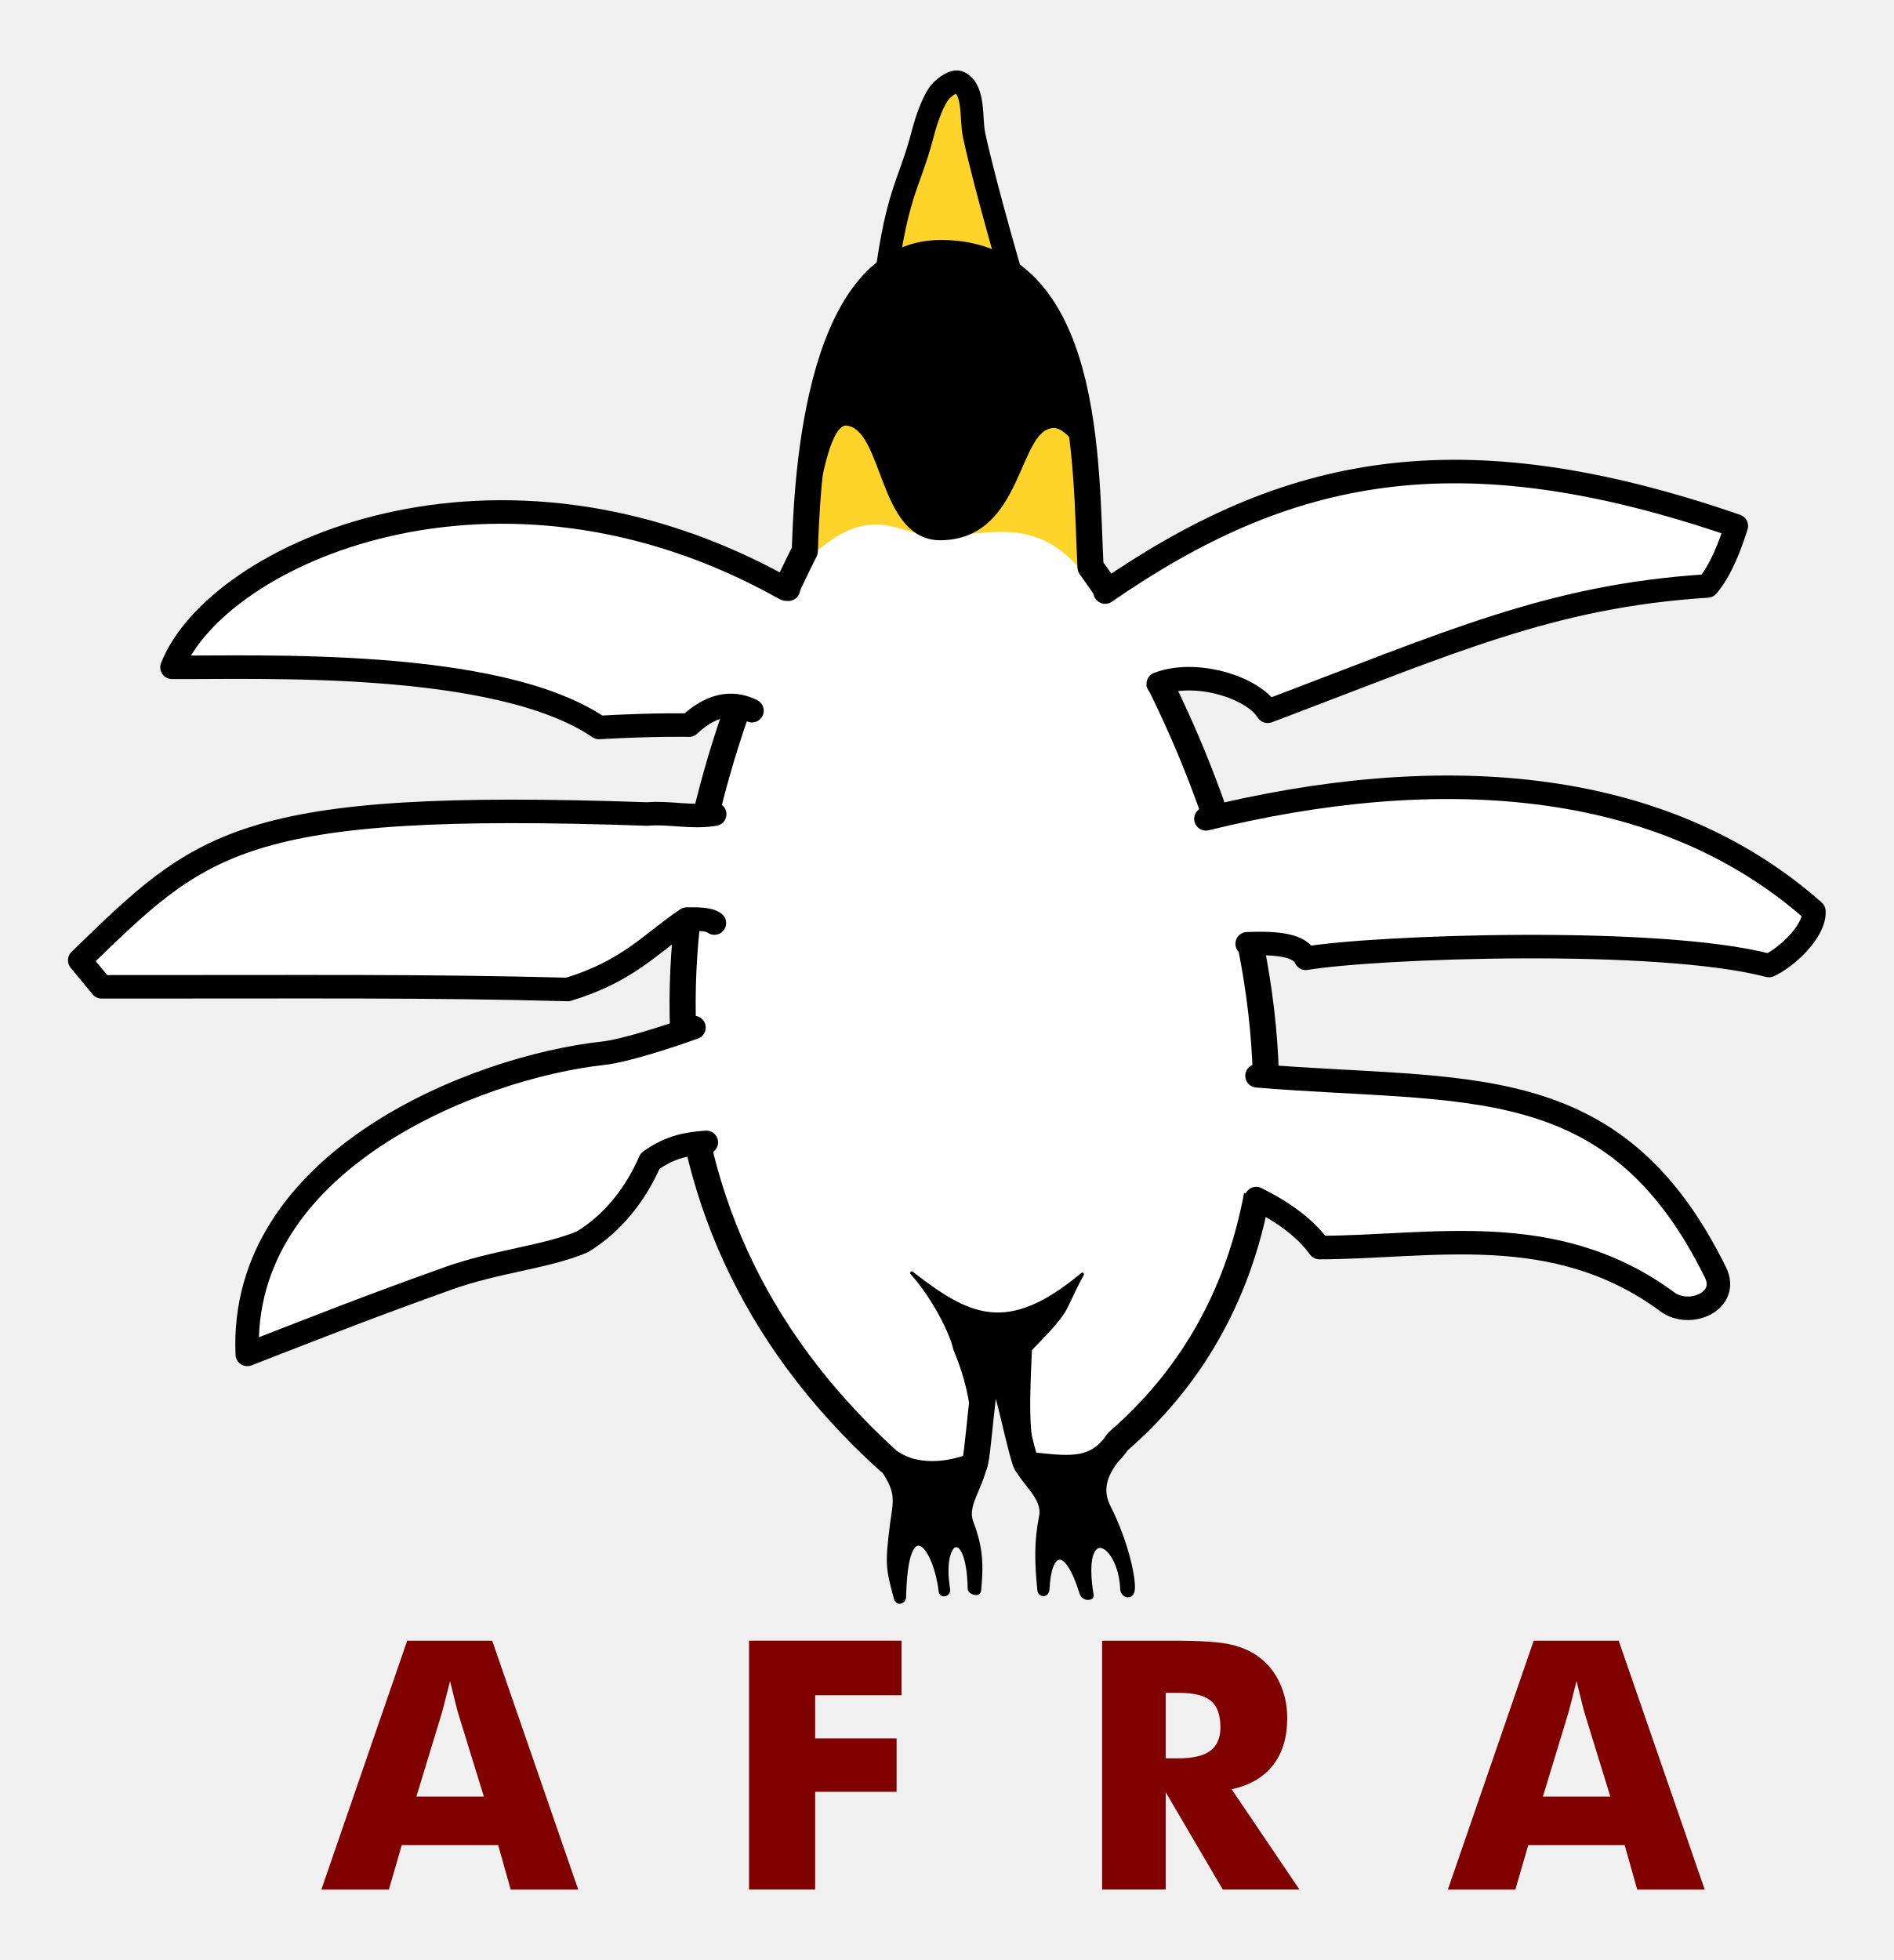
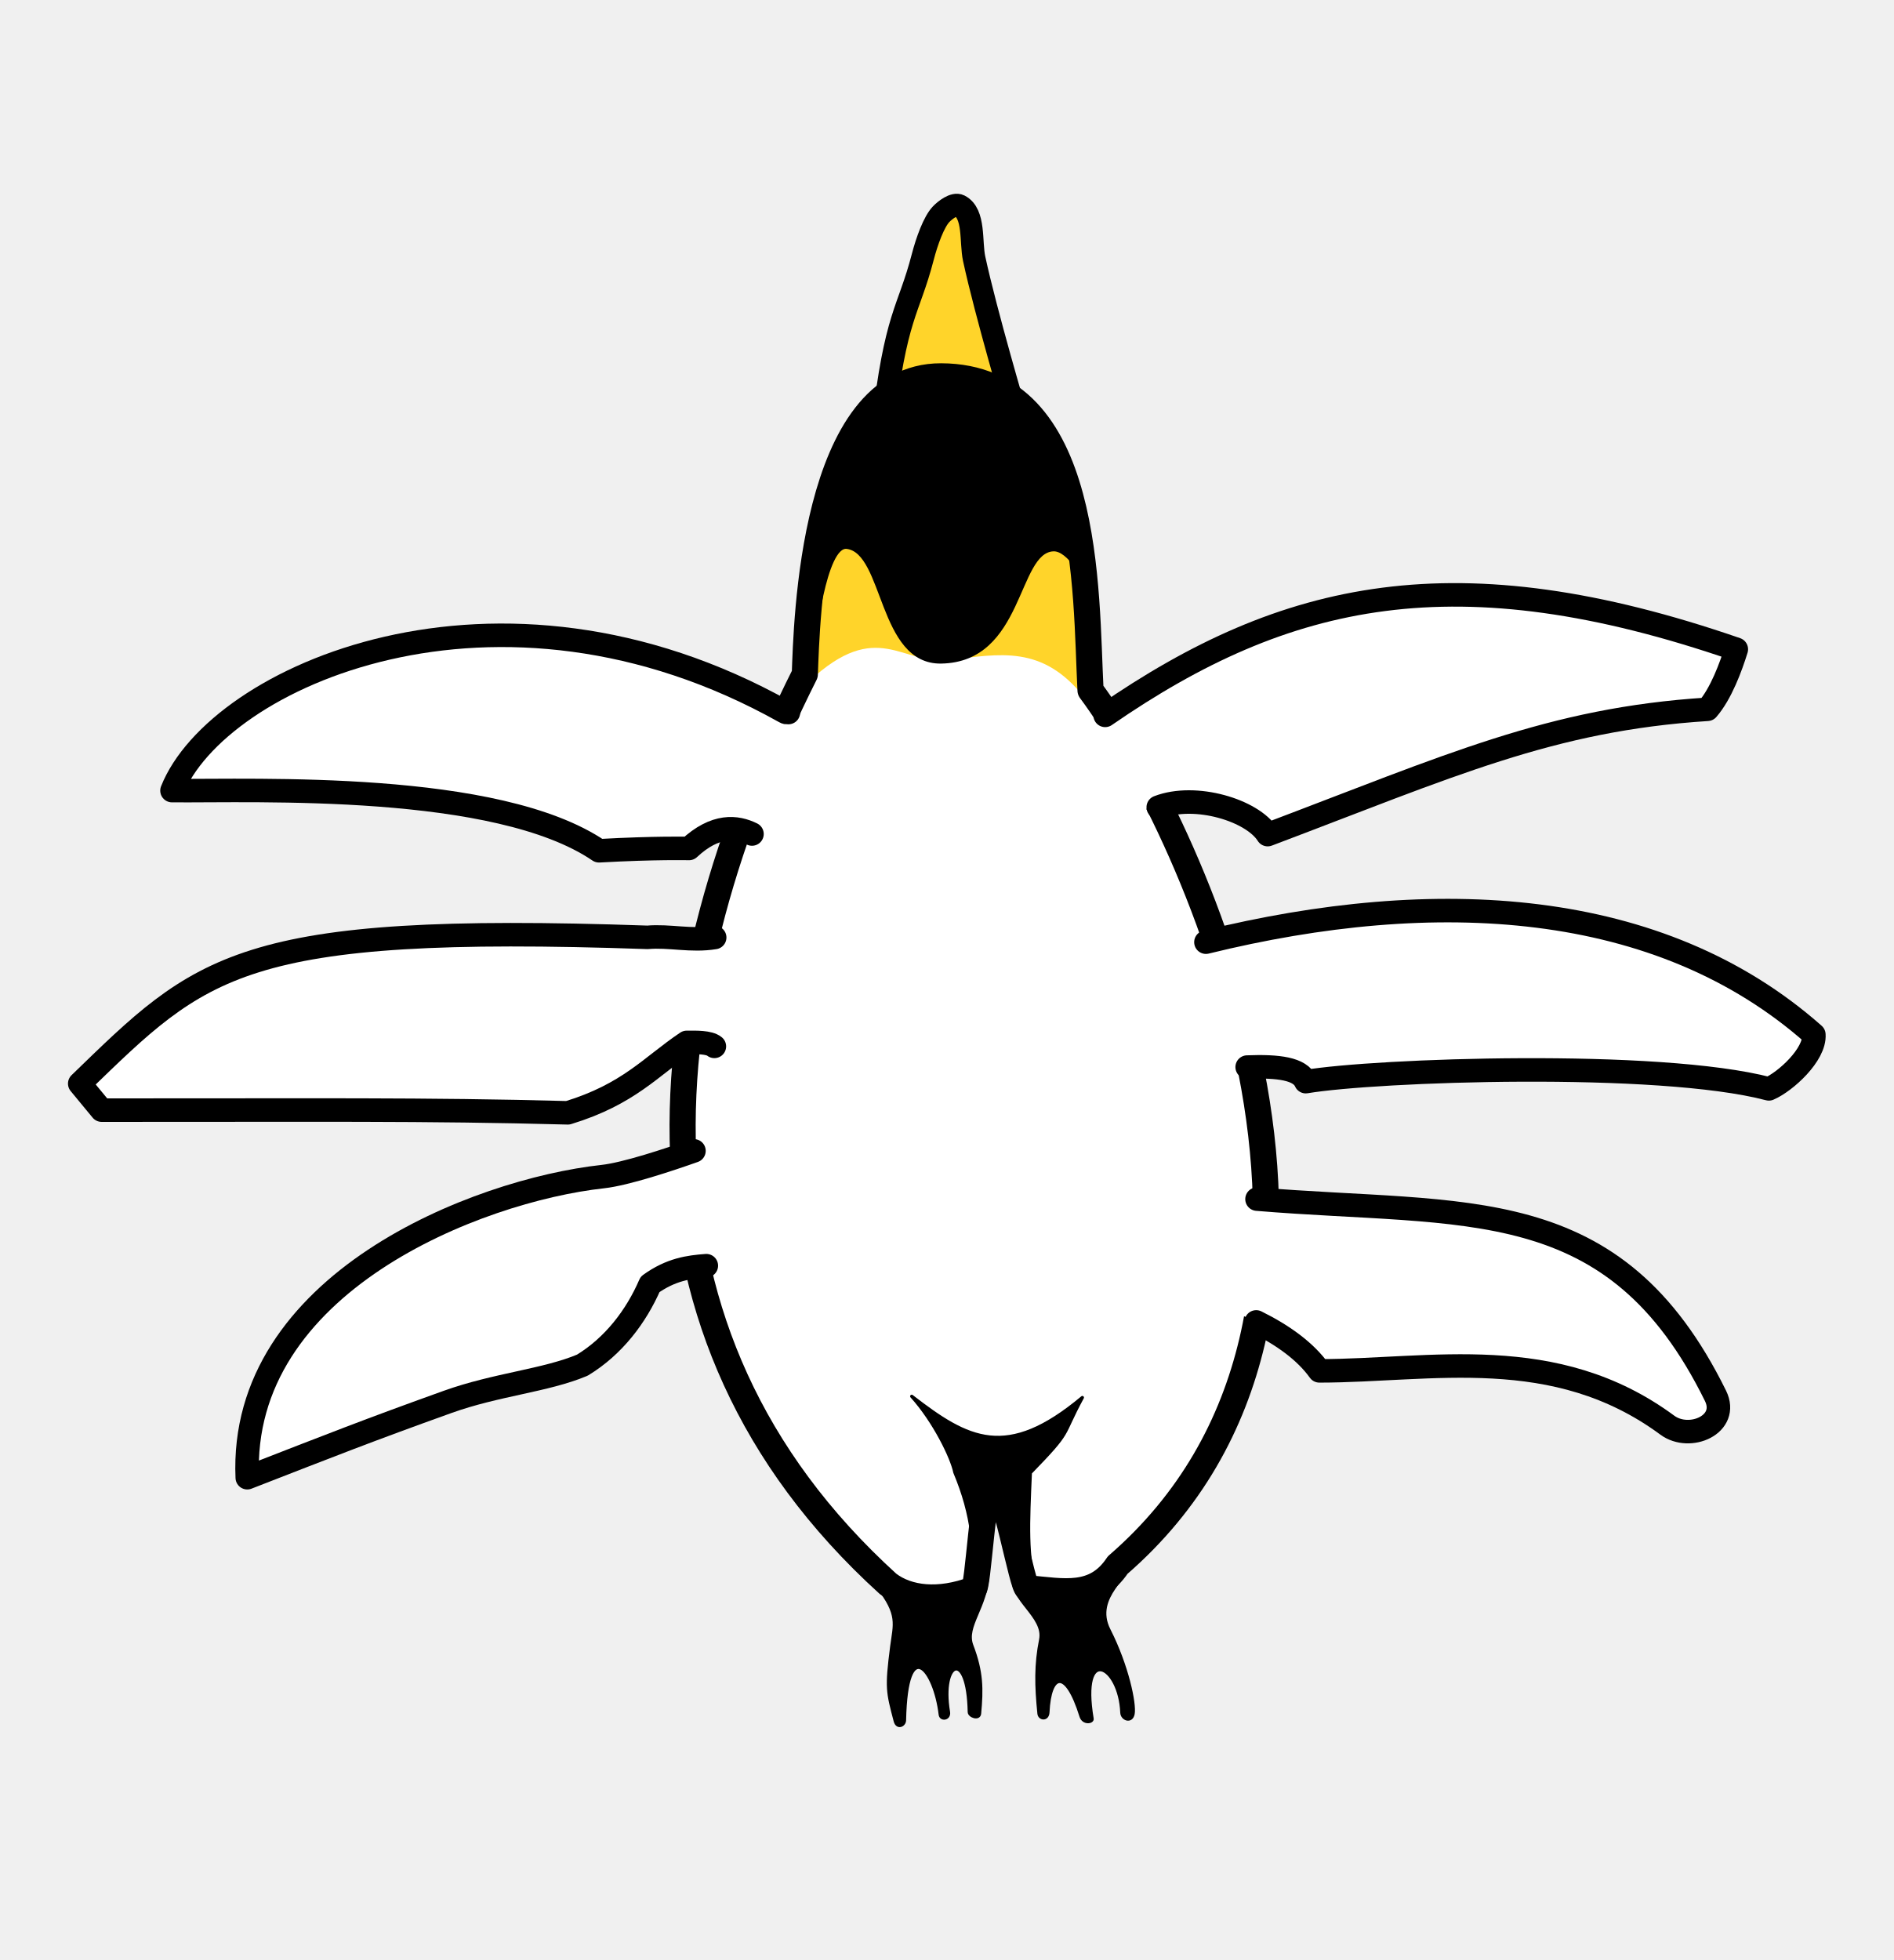
<svg xmlns="http://www.w3.org/2000/svg" version="1.1" width="238.182" height="246.509" id="svg4084">
  <defs id="defs4086" />
  <g transform="translate(-335.8998,-409.7303)" id="layer1">
-     <path d="m 477.474,591.06 c 1.036,1.147 -4.267,3.888 -2.093,8.161 2.304,4.529 3.274,9.311 3.035,10.552 -0.21,1.095 -1.376,0.657 -1.409,-0.151 -0.249,-6.028 -5.312,-8.604 -3.745,0.768 0.072,0.433 -1.094,0.625 -1.387,-0.315 -1.918,-6.153 -3.944,-5.359 -4.17,-0.504 -0.045,0.971 -1.051,0.855 -1.121,0.166 -0.359,-3.528 -0.409,-6.173 0.213,-9.293 0.596,-2.988 -3.947,-5.066 -3.417,-8.055 z" id="path3227" style="color:#000000;fill:#000000;stroke:#000000;stroke-width:0.407;stroke-linecap:butt;stroke-linejoin:miter;stroke-miterlimit:4;stroke-opacity:1;stroke-dasharray:none;stroke-dashoffset:0;marker:none;visibility:visible;display:inline;overflow:visible;enable-background:accumulate" />
-     <path d="m 460.161,592.051 c -0.187,4.369 -2.973,6.661 -2.032,9.128 1.275,3.343 1.262,5.498 0.978,8.56 -0.069,0.742 -1.279,0.322 -1.289,-0.197 -0.157,-8.056 -3.684,-6.377 -2.623,-0.009 0.149,0.891 -0.95,1.013 -1.029,0.336 -0.661,-5.644 -4.26,-10.236 -4.501,0.718 -0.014,0.625 -0.91,1.039 -1.161,0.08 -0.959,-3.663 -1.12,-4.113 -0.439,-9.372 0.363,-2.805 0.98,-4.005 -1.785,-7.522 z" id="path3229" style="color:#000000;fill:#000000;stroke:#000000;stroke-width:0.407;stroke-linecap:butt;stroke-linejoin:miter;stroke-miterlimit:4;stroke-opacity:1;stroke-dasharray:none;stroke-dashoffset:0;marker:none;visibility:visible;display:inline;overflow:visible;enable-background:accumulate" />
-     <path d="m 447.584,593.413 c -37,-30.942 -29.88,-74.311 -10.453,-114.404 0.237,-6.118 0.853,-37.498 17.132,-37.457 18.945,0.047 18.159,27.169 18.803,39.49 13.679,18.303 39.49,79.226 1.023,111.525 -2.838,4.267 -4.439,1.812 -8.94,1.405 -0.655,0.048 -2.958,-13.49 -4.322,-13.464 -1.384,0.026 -1.83,13.616 -2.499,13.621 -4.283,1.614 -8.223,1.223 -10.743,-0.716 z" id="path3178" style="fill:#ffffff;stroke:none" />
-     <path d="m 463.664,446.317 c 0,0 -3.763,-12.729 -5.236,-19.557 -0.459,-2.129 0.091,-5.682 -1.848,-6.673 -0.654,-0.334 -1.803,0.546 -2.31,1.078 -0.904,0.949 -1.781,3.354 -2.31,5.39 -1.796,6.917 -3.417,7.167 -5.03,21.405 4.579,-0.078 14.424,-1.156 16.734,-1.643 z" id="path4005" style="color:#000000;fill:#ffd42a;fill-opacity:1;fill-rule:nonzero;stroke:#000000;stroke-width:2.852;stroke-linecap:butt;stroke-linejoin:miter;stroke-miterlimit:4;stroke-opacity:1;stroke-dasharray:none;stroke-dashoffset:0;marker:none;visibility:visible;display:inline;overflow:visible;enable-background:accumulate" />
-     <path d="m 437.691,479.887 c 8.603,-8.01 11.703,-1.935 17.555,-2.669 6.448,-0.74 11.755,-1.951 17.042,4.722 l 0.103,-18.479 -32.851,-2.977 z" id="path3875" style="fill:#ffd42a;stroke:none" />
-     <path d="m 438.256,475.165 c 0,0 1.346,-12.458 4.158,-12.114 4.841,0.592 4.097,14.545 11.857,14.424 10.253,-0.161 9.393,-13.906 14.116,-14.116 2.006,-0.089 4.055,4.004 4.055,4.004 -6.973,-44.659 -38.431,-23.361 -34.186,7.802 z" id="path4024" style="color:#000000;fill:#000000;stroke:#000000;stroke-width:0.407;stroke-linecap:butt;stroke-linejoin:miter;stroke-miterlimit:4;stroke-opacity:1;stroke-dasharray:none;stroke-dashoffset:0;marker:none;visibility:visible;display:inline;overflow:visible;enable-background:accumulate" />
-     <path d="m 457.964,594.211 2.714,-15.359 5.511,15.295 c -1.193,-4.124 -0.972,-8.352 -0.694,-14.699 5.359,-5.513 3.746,-4.309 6.543,-9.46 -9.523,7.967 -14.366,5.326 -21.461,-0.154 2.826,3.13 5.051,7.696 5.427,9.568 2.225,5.288 2.761,10.088 1.96,14.809 z" id="path4032" style="color:#000000;fill:#000000;stroke:#000000;stroke-width:0.407;stroke-linecap:butt;stroke-linejoin:round;stroke-miterlimit:4;stroke-opacity:1;stroke-dasharray:none;stroke-dashoffset:0;marker:none;visibility:visible;display:inline;overflow:visible;enable-background:accumulate" />
-     <g transform="matrix(2.299576,0,0,2.299576,-428.4484,-564.7401)" id="g3964" style="color:#000000;fill:#800000;fill-opacity:1;fill-rule:nonzero;stroke:none;stroke-width:1;marker:none;visibility:visible;display:inline;overflow:visible;enable-background:accumulate">
-       <path d="m 355.162,522.021 3.691,0 -1.385,-4.491 c -0.043,-0.136 -0.102,-0.356 -0.177,-0.66 -0.074,-0.304 -0.17,-0.694 -0.288,-1.171 -0.081,0.335 -0.161,0.654 -0.242,0.958 -0.074,0.304 -0.152,0.595 -0.233,0.874 l -1.367,4.491 m -5.197,5.086 4.695,-13.612 4.649,0 4.705,13.612 -3.691,0 -0.688,-2.436 -5.272,0 -0.707,2.436 -3.691,0" id="path3937" style="font-size:8px;font-style:normal;font-variant:normal;font-weight:bold;font-stretch:normal;line-height:125%;letter-spacing:0px;word-spacing:0px;color:#000000;fill:#800000;fill-opacity:1;fill-rule:nonzero;stroke:none;stroke-width:1;marker:none;visibility:visible;display:inline;overflow:visible;enable-background:accumulate;font-family:Futura Md BT;-inkscape-font-specification:Futura Md BT Bold" />
-       <path d="m 373.357,527.106 0,-13.612 8.34,0 0,2.985 -4.723,0 0,2.362 4.454,0 0,2.919 -4.454,0 0,5.346 -3.617,0" id="path3939" style="font-size:8px;font-style:normal;font-variant:normal;font-weight:bold;font-stretch:normal;line-height:125%;letter-spacing:0px;word-spacing:0px;color:#000000;fill:#800000;fill-opacity:1;fill-rule:nonzero;stroke:none;stroke-width:1;marker:none;visibility:visible;display:inline;overflow:visible;enable-background:accumulate;font-family:Futura Md BT;-inkscape-font-specification:Futura Md BT Bold" />
-       <path d="m 392.668,527.106 0,-13.612 3.877,0 c 1.519,0 2.575,0.071 3.17,0.214 0.601,0.136 1.119,0.369 1.553,0.697 0.49,0.372 0.865,0.846 1.125,1.423 0.267,0.576 0.4,1.212 0.4,1.906 -3e-5,1.054 -0.26,1.912 -0.781,2.575 -0.514,0.657 -1.268,1.094 -2.259,1.311 l 3.71,5.486 -4.193,0 -3.124,-5.327 0,5.327 -3.477,0 m 3.477,-7.178 0.688,0 c 0.8,2e-5 1.382,-0.136 1.748,-0.409 0.372,-0.273 0.558,-0.7 0.558,-1.283 0,-0.682 -0.174,-1.165 -0.521,-1.45 -0.341,-0.291 -0.917,-0.437 -1.729,-0.437 l -0.744,0 0,3.58" id="path3941" style="font-size:8px;font-style:normal;font-variant:normal;font-weight:bold;font-stretch:normal;line-height:125%;letter-spacing:0px;word-spacing:0px;color:#000000;fill:#800000;fill-opacity:1;fill-rule:nonzero;stroke:none;stroke-width:1;marker:none;visibility:visible;display:inline;overflow:visible;enable-background:accumulate;font-family:Futura Md BT;-inkscape-font-specification:Futura Md BT Bold" />
-       <path d="m 416.777,522.021 3.691,0 -1.385,-4.491 c -0.043,-0.136 -0.102,-0.356 -0.177,-0.66 -0.074,-0.304 -0.17,-0.694 -0.288,-1.171 -0.081,0.335 -0.161,0.654 -0.242,0.958 -0.074,0.304 -0.152,0.595 -0.232,0.874 l -1.367,4.491 m -5.197,5.086 4.695,-13.612 4.649,0 4.705,13.612 -3.691,0 -0.688,-2.436 -5.272,0 -0.707,2.436 -3.691,0" id="path3943" style="font-size:8px;font-style:normal;font-variant:normal;font-weight:bold;font-stretch:normal;line-height:125%;letter-spacing:0px;word-spacing:0px;color:#000000;fill:#800000;fill-opacity:1;fill-rule:nonzero;stroke:none;stroke-width:1;marker:none;visibility:visible;display:inline;overflow:visible;enable-background:accumulate;font-family:Futura Md BT;-inkscape-font-specification:Futura Md BT Bold" />
-     </g>
-     <path d="m 447.584,593.413 c -17.536,-15.932 -24.982,-34.604 -25.759,-53.991 -0.806,-20.12 5.57,-41.012 15.305,-60.413 0.237,-6.118 0.853,-37.498 17.132,-37.457 18.945,0.047 18.159,27.169 18.803,39.49 13.494,18.149 40.248,78.107 3.413,110.021 -2.838,4.267 -6.829,3.315 -11.33,2.909 -0.655,0.048 -2.958,-13.49 -4.322,-13.464 -1.384,0.026 -1.83,13.616 -2.499,13.621 -4.283,1.614 -8.223,1.223 -10.743,-0.716 z" id="path3178-8" style="fill:none;stroke:#000000;stroke-width:3.286;stroke-linecap:round;stroke-linejoin:round;stroke-miterlimit:4;stroke-opacity:1;stroke-dasharray:none" />
-     <path d="m 473.281,484.816 c 22.748,-15.703 45.892,-21.06 81.012,-8.938 -0.687,2.217 -1.923,5.586 -3.63,7.549 -19.752,1.255 -32.445,7.125 -55.315,15.761 -1.921,-3.062 -8.848,-5.623 -15.389,-3.194" id="path3180" style="fill:#ffffff;stroke:none" />
-     <path d="m 485.186,513.417 c 30.387,-8.297 58.531,-7.08 78.861,10.925 0.171,2.512 -3.557,5.92 -5.662,6.824 -13.882,-3.655 -49.484,-2.386 -58.245,-0.907 -0.974,-2.237 -8.089,-2.554 -12.921,-1.597" id="path3182" style="fill:#ffffff;stroke:none" />
-     <path d="m 488.302,544.357 c 28.999,3.199 49.813,-2.122 63.37,25.41 1.776,3.607 -3.235,5.778 -6.057,3.696 -14.164,-10.451 -29.697,-6.84 -43.762,-6.829 -2.891,-4.036 -8.59,-6.902 -15.194,-9.034" id="path3195" style="color:#000000;fill:#ffffff;stroke:none;stroke-width:2.957;marker:none;visibility:visible;display:inline;overflow:visible;enable-background:accumulate" />
-     <path d="m 436.939,485.107 c -0.781,-0.471 -1.562,-0.925 -2.343,-1.362 -36.219,-20.283 -71.397,-4.375 -77.063,9.909 10.636,0.09 40.845,-1.184 53.709,7.568 7.159,-0.399 11.324,-0.29 11.324,-0.29 4.807,-4.49 8.276,-1.775 10.018,-0.436" id="path3203" style="color:#000000;fill:#ffffff;stroke:none;stroke-width:2.957;marker:none;visibility:visible;display:inline;overflow:visible;enable-background:accumulate" />
-     <path d="m 432.729,508.191 c -5.888,6.063 -10.65,3.494 -15.389,3.92 -51.533,-1.795 -56.098,3.585 -71.411,18.393 l 2.758,3.339 c 26.272,0.014 40.826,-0.148 58.635,0.336 7.691,-2.351 10.414,-5.805 14.954,-8.856 4.297,-0.034 8.008,0.453 8.856,3.484" id="path3211" style="color:#000000;fill:#ffffff;stroke:none;stroke-width:2.957;marker:none;visibility:visible;display:inline;overflow:visible;enable-background:accumulate" />
-     <path d="m 425.571,538.095 c 0,0 -9.615,3.64 -13.859,4.106 -15.871,1.744 -45.776,13.443 -44.711,37.869 10.64,-4.138 15.158,-5.93 25.18,-9.528 6.164,-2.213 12.329,-2.678 16.965,-4.627 3.933,-2.389 6.778,-6.132 8.521,-10.163 3.253,-2.334 5.896,-2.229 8.623,-2.464" id="path3219" style="color:#000000;fill:#ffffff;stroke:none;stroke-width:2.957;marker:none;visibility:visible;display:inline;overflow:visible;enable-background:accumulate" />
-     <path d="m 474.906,484.191 c 22.748,-15.703 44.267,-20.435 79.387,-8.313 -0.687,2.217 -1.923,5.586 -3.63,7.549 -19.752,1.255 -32.445,7.125 -55.315,15.761 -1.921,-3.062 -9.098,-5.248 -13.764,-3.444" id="path3180-0" style="fill:#ffffff;stroke:#000000;stroke-width:2.957;stroke-linecap:round;stroke-linejoin:round;stroke-miterlimit:4;stroke-opacity:1;stroke-dasharray:none" />
-     <path d="m 487.581,512.717 c 28.794,-7.075 57.063,-5.558 76.466,11.625 0.171,2.512 -3.557,5.92 -5.662,6.824 -13.882,-3.655 -49.484,-2.386 -58.245,-0.907 -0.708,-1.626 -3.41,-1.988 -7.372,-1.833" id="path3182-1" style="fill:#ffffff;stroke:#000000;stroke-width:2.957;stroke-linecap:round;stroke-linejoin:round;stroke-miterlimit:4;stroke-opacity:1;stroke-dasharray:none" />
-     <path d="m 494.006,545.033 c 26.366,2.195 44.914,-1.164 57.666,24.734 1.776,3.607 -3.235,5.778 -6.057,3.696 -14.164,-10.451 -29.697,-6.84 -43.762,-6.829 -1.756,-2.451 -4.547,-4.471 -7.948,-6.156" id="path3195-0" style="color:#000000;fill:#ffffff;stroke:#000000;stroke-width:2.957;stroke-linecap:round;stroke-linejoin:round;stroke-miterlimit:4;stroke-opacity:1;stroke-dasharray:none;stroke-dashoffset:0;marker:none;visibility:visible;display:inline;overflow:visible;enable-background:accumulate" />
-     <path d="m 435.064,483.837 c -0.465,-0.272 -0.003,0.168 -0.468,-0.092 -36.219,-20.282 -71.397,-4.375 -77.063,9.909 10.636,0.09 40.845,-1.184 53.709,7.568 7.159,-0.399 11.324,-0.29 11.324,-0.29 3.321,-3.102 6.003,-2.765 7.918,-1.819" id="path3203-3" style="color:#000000;fill:#ffffff;stroke:#000000;stroke-width:2.957;stroke-linecap:round;stroke-linejoin:round;stroke-miterlimit:4;stroke-opacity:1;stroke-dasharray:none;stroke-dashoffset:0;marker:none;visibility:visible;display:inline;overflow:visible;enable-background:accumulate" />
-     <path d="m 425.792,512.129 c -2.967,0.49 -5.713,-0.264 -8.452,-0.018 -51.533,-1.795 -56.098,3.585 -71.411,18.393 l 2.758,3.339 c 26.272,0.014 40.826,-0.148 58.635,0.336 7.691,-2.351 10.414,-5.805 14.954,-8.856 1.199,-0.009 2.814,-0.044 3.477,0.5" id="path3211-8" style="color:#000000;fill:#ffffff;stroke:#000000;stroke-width:2.957;stroke-linecap:round;stroke-linejoin:round;stroke-miterlimit:4;stroke-opacity:1;stroke-dasharray:none;stroke-dashoffset:0;marker:none;visibility:visible;display:inline;overflow:visible;enable-background:accumulate" />
-     <path d="m 423.185,538.963 c -3.129,1.107 -8.563,2.919 -11.473,3.239 -15.871,1.744 -45.776,13.443 -44.711,37.869 10.64,-4.138 15.158,-5.93 25.18,-9.528 6.164,-2.213 12.329,-2.678 16.965,-4.627 3.933,-2.389 6.778,-6.132 8.521,-10.163 2.635,-1.891 4.87,-2.181 7.074,-2.348" id="path3219-8" style="color:#000000;fill:#ffffff;stroke:#000000;stroke-width:2.957;stroke-linecap:round;stroke-linejoin:round;stroke-miterlimit:4;stroke-opacity:1;stroke-dasharray:none;stroke-dashoffset:0;marker:none;visibility:visible;display:inline;overflow:visible;enable-background:accumulate" />
+     <path d="m 477.474,606.571 c 1.036,1.147 -4.267,3.888 -2.093,8.161 2.304,4.529 3.274,9.311 3.035,10.552 -0.21,1.095 -1.376,0.657 -1.409,-0.151 -0.249,-6.028 -5.312,-8.604 -3.745,0.768 0.072,0.433 -1.094,0.625 -1.387,-0.315 -1.918,-6.153 -3.944,-5.359 -4.17,-0.504 -0.045,0.971 -1.051,0.855 -1.121,0.166 -0.359,-3.528 -0.409,-6.173 0.213,-9.293 0.596,-2.988 -3.947,-5.066 -3.417,-8.055 z" id="path3227" style="color:#000000;display:inline;overflow:visible;visibility:visible;fill:#000000;stroke:#000000;stroke-width:0.407;stroke-linecap:butt;stroke-linejoin:miter;stroke-miterlimit:4;stroke-dasharray:none;stroke-dashoffset:0;stroke-opacity:1;marker:none;enable-background:accumulate" />
+     <path d="m 460.161,607.562 c -0.187,4.369 -2.973,6.661 -2.032,9.128 1.275,3.343 1.262,5.498 0.978,8.56 -0.069,0.742 -1.279,0.322 -1.289,-0.197 -0.157,-8.056 -3.684,-6.377 -2.623,-0.009 0.149,0.891 -0.95,1.013 -1.029,0.336 -0.661,-5.644 -4.26,-10.236 -4.501,0.718 -0.014,0.625 -0.91,1.039 -1.161,0.08 -0.959,-3.663 -1.12,-4.113 -0.439,-9.372 0.363,-2.805 0.98,-4.005 -1.785,-7.522 z" id="path3229" style="color:#000000;display:inline;overflow:visible;visibility:visible;fill:#000000;stroke:#000000;stroke-width:0.407;stroke-linecap:butt;stroke-linejoin:miter;stroke-miterlimit:4;stroke-dasharray:none;stroke-dashoffset:0;stroke-opacity:1;marker:none;enable-background:accumulate" />
+     <path d="m 447.584,608.923 c -37,-30.942 -29.88,-74.311 -10.453,-114.404 0.237,-6.118 0.853,-37.498 17.132,-37.457 18.945,0.047 18.159,27.169 18.803,39.49 13.679,18.303 39.49,79.226 1.023,111.525 -2.838,4.267 -4.439,1.812 -8.94,1.405 -0.655,0.048 -2.958,-13.49 -4.322,-13.464 -1.384,0.026 -1.83,13.616 -2.499,13.621 -4.283,1.614 -8.223,1.223 -10.743,-0.716 z" id="path3178" style="fill:#ffffff;stroke:none" />
+     <path d="m 463.664,461.828 c 0,0 -3.763,-12.729 -5.236,-19.557 -0.459,-2.129 0.091,-5.682 -1.848,-6.673 -0.654,-0.334 -1.803,0.546 -2.31,1.078 -0.904,0.949 -1.781,3.354 -2.31,5.39 -1.796,6.917 -3.417,7.167 -5.03,21.405 4.579,-0.078 14.424,-1.156 16.734,-1.643 z" id="path4005" style="color:#000000;display:inline;overflow:visible;visibility:visible;fill:#ffd42a;fill-opacity:1;fill-rule:nonzero;stroke:#000000;stroke-width:2.852;stroke-linecap:butt;stroke-linejoin:miter;stroke-miterlimit:4;stroke-dasharray:none;stroke-dashoffset:0;stroke-opacity:1;marker:none;enable-background:accumulate" />
+     <path d="m 437.691,495.397 c 8.603,-8.01 11.703,-1.935 17.555,-2.669 6.448,-0.74 11.755,-1.951 17.042,4.722 l 0.103,-18.479 -32.851,-2.977 z" id="path3875" style="fill:#ffd42a;stroke:none" />
+     <path d="m 438.256,490.675 c 0,0 1.346,-12.458 4.158,-12.114 4.841,0.592 4.097,14.545 11.857,14.424 10.253,-0.161 9.393,-13.906 14.116,-14.116 2.006,-0.089 4.055,4.004 4.055,4.004 -6.973,-44.659 -38.431,-23.361 -34.186,7.802 z" id="path4024" style="color:#000000;display:inline;overflow:visible;visibility:visible;fill:#000000;stroke:#000000;stroke-width:0.407;stroke-linecap:butt;stroke-linejoin:miter;stroke-miterlimit:4;stroke-dasharray:none;stroke-dashoffset:0;stroke-opacity:1;marker:none;enable-background:accumulate" />
+     <path d="m 457.964,609.722 2.714,-15.359 5.511,15.295 c -1.193,-4.124 -0.972,-8.352 -0.694,-14.699 5.359,-5.513 3.746,-4.309 6.543,-9.46 -9.523,7.967 -14.366,5.326 -21.461,-0.154 2.826,3.13 5.051,7.696 5.427,9.568 2.225,5.288 2.761,10.088 1.96,14.809 z" id="path4032" style="color:#000000;display:inline;overflow:visible;visibility:visible;fill:#000000;stroke:#000000;stroke-width:0.407;stroke-linecap:butt;stroke-linejoin:round;stroke-miterlimit:4;stroke-dasharray:none;stroke-dashoffset:0;stroke-opacity:1;marker:none;enable-background:accumulate" />
+     <g transform="matrix(2.299576,0,0,2.299576,-428.4484,-564.7401)" id="g3964" style="color:#000000;fill:#800000;fill-opacity:1;fill-rule:nonzero;stroke:none;stroke-width:1;marker:none;visibility:visible;display:inline;overflow:visible;enable-background:accumulate" />
+     <path d="m 447.584,608.923 c -17.536,-15.932 -24.982,-34.604 -25.759,-53.991 -0.806,-20.12 5.57,-41.012 15.305,-60.413 0.237,-6.118 0.853,-37.498 17.132,-37.457 18.945,0.047 18.159,27.169 18.803,39.49 13.494,18.149 40.248,78.107 3.413,110.021 -2.838,4.267 -6.829,3.315 -11.33,2.909 -0.655,0.048 -2.958,-13.49 -4.322,-13.464 -1.384,0.026 -1.83,13.616 -2.499,13.621 -4.283,1.614 -8.223,1.223 -10.743,-0.716 z" id="path3178-8" style="fill:none;stroke:#000000;stroke-width:3.286;stroke-linecap:round;stroke-linejoin:round;stroke-miterlimit:4;stroke-dasharray:none;stroke-opacity:1" />
+     <path d="m 473.281,500.327 c 22.748,-15.703 45.892,-21.06 81.012,-8.938 -0.687,2.217 -1.923,5.586 -3.63,7.549 -19.752,1.255 -32.445,7.125 -55.315,15.761 -1.921,-3.062 -8.848,-5.623 -15.389,-3.194" id="path3180" style="fill:#ffffff;stroke:none" />
+     <path d="m 485.186,528.928 c 30.387,-8.297 58.531,-7.08 78.861,10.925 0.171,2.512 -3.557,5.92 -5.662,6.824 -13.882,-3.655 -49.484,-2.386 -58.245,-0.907 -0.974,-2.237 -8.089,-2.554 -12.921,-1.597" id="path3182" style="fill:#ffffff;stroke:none" />
+     <path d="m 488.302,559.868 c 28.999,3.199 49.813,-2.122 63.37,25.41 1.776,3.607 -3.235,5.778 -6.057,3.696 -14.164,-10.451 -29.697,-6.84 -43.762,-6.829 -2.891,-4.036 -8.59,-6.902 -15.194,-9.034" id="path3195" style="color:#000000;display:inline;overflow:visible;visibility:visible;fill:#ffffff;stroke:none;stroke-width:2.957;marker:none;enable-background:accumulate" />
+     <path d="m 436.939,500.617 c -0.781,-0.471 -1.562,-0.925 -2.343,-1.362 -36.219,-20.283 -71.397,-4.375 -77.063,9.909 10.636,0.09 40.845,-1.184 53.709,7.568 7.159,-0.399 11.324,-0.29 11.324,-0.29 4.807,-4.49 8.276,-1.775 10.018,-0.436" id="path3203" style="color:#000000;display:inline;overflow:visible;visibility:visible;fill:#ffffff;stroke:none;stroke-width:2.957;marker:none;enable-background:accumulate" />
+     <path d="m 432.729,523.701 c -5.888,6.063 -10.65,3.494 -15.389,3.92 -51.533,-1.795 -56.098,3.585 -71.411,18.393 l 2.758,3.339 c 26.272,0.014 40.826,-0.148 58.635,0.336 7.691,-2.351 10.414,-5.805 14.954,-8.856 4.297,-0.034 8.008,0.453 8.856,3.484" id="path3211" style="color:#000000;display:inline;overflow:visible;visibility:visible;fill:#ffffff;stroke:none;stroke-width:2.957;marker:none;enable-background:accumulate" />
+     <path d="m 425.571,553.605 c 0,0 -9.615,3.64 -13.859,4.106 -15.871,1.744 -45.776,13.443 -44.711,37.869 10.64,-4.138 15.158,-5.93 25.18,-9.528 6.164,-2.213 12.329,-2.678 16.965,-4.627 3.933,-2.389 6.778,-6.132 8.521,-10.163 3.253,-2.334 5.896,-2.229 8.623,-2.464" id="path3219" style="color:#000000;display:inline;overflow:visible;visibility:visible;fill:#ffffff;stroke:none;stroke-width:2.957;marker:none;enable-background:accumulate" />
+     <path d="m 474.906,499.702 c 22.748,-15.703 44.267,-20.435 79.387,-8.313 -0.687,2.217 -1.923,5.586 -3.63,7.549 -19.752,1.255 -32.445,7.125 -55.315,15.761 -1.921,-3.062 -9.098,-5.248 -13.764,-3.444" id="path3180-0" style="fill:#ffffff;stroke:#000000;stroke-width:2.957;stroke-linecap:round;stroke-linejoin:round;stroke-miterlimit:4;stroke-dasharray:none;stroke-opacity:1" />
+     <path d="m 487.581,528.227 c 28.794,-7.075 57.063,-5.558 76.466,11.625 0.171,2.512 -3.557,5.92 -5.662,6.824 -13.882,-3.655 -49.484,-2.386 -58.245,-0.907 -0.708,-1.626 -3.41,-1.988 -7.372,-1.833" id="path3182-1" style="fill:#ffffff;stroke:#000000;stroke-width:2.957;stroke-linecap:round;stroke-linejoin:round;stroke-miterlimit:4;stroke-dasharray:none;stroke-opacity:1" />
+     <path d="m 494.006,560.543 c 26.366,2.195 44.914,-1.164 57.666,24.734 1.776,3.607 -3.235,5.778 -6.057,3.696 -14.164,-10.451 -29.697,-6.84 -43.762,-6.829 -1.756,-2.451 -4.547,-4.471 -7.948,-6.156" id="path3195-0" style="color:#000000;display:inline;overflow:visible;visibility:visible;fill:#ffffff;stroke:#000000;stroke-width:2.957;stroke-linecap:round;stroke-linejoin:round;stroke-miterlimit:4;stroke-dasharray:none;stroke-dashoffset:0;stroke-opacity:1;marker:none;enable-background:accumulate" />
+     <path d="m 435.064,499.347 c -0.465,-0.272 -0.003,0.168 -0.468,-0.092 -36.219,-20.282 -71.397,-4.375 -77.063,9.909 10.636,0.09 40.845,-1.184 53.709,7.568 7.159,-0.399 11.324,-0.29 11.324,-0.29 3.321,-3.102 6.003,-2.765 7.918,-1.819" id="path3203-3" style="color:#000000;display:inline;overflow:visible;visibility:visible;fill:#ffffff;stroke:#000000;stroke-width:2.957;stroke-linecap:round;stroke-linejoin:round;stroke-miterlimit:4;stroke-dasharray:none;stroke-dashoffset:0;stroke-opacity:1;marker:none;enable-background:accumulate" />
+     <path d="m 425.792,527.639 c -2.967,0.49 -5.713,-0.264 -8.452,-0.018 -51.533,-1.795 -56.098,3.585 -71.411,18.393 l 2.758,3.339 c 26.272,0.014 40.826,-0.148 58.635,0.336 7.691,-2.351 10.414,-5.805 14.954,-8.856 1.199,-0.009 2.814,-0.044 3.477,0.5" id="path3211-8" style="color:#000000;display:inline;overflow:visible;visibility:visible;fill:#ffffff;stroke:#000000;stroke-width:2.957;stroke-linecap:round;stroke-linejoin:round;stroke-miterlimit:4;stroke-dasharray:none;stroke-dashoffset:0;stroke-opacity:1;marker:none;enable-background:accumulate" />
+     <path d="m 423.185,554.473 c -3.129,1.107 -8.563,2.919 -11.473,3.239 -15.871,1.744 -45.776,13.443 -44.711,37.869 10.64,-4.138 15.158,-5.93 25.18,-9.528 6.164,-2.213 12.329,-2.678 16.965,-4.627 3.933,-2.389 6.778,-6.132 8.521,-10.163 2.635,-1.891 4.87,-2.181 7.074,-2.348" id="path3219-8" style="color:#000000;display:inline;overflow:visible;visibility:visible;fill:#ffffff;stroke:#000000;stroke-width:2.957;stroke-linecap:round;stroke-linejoin:round;stroke-miterlimit:4;stroke-dasharray:none;stroke-dashoffset:0;stroke-opacity:1;marker:none;enable-background:accumulate" />
  </g>
</svg>
